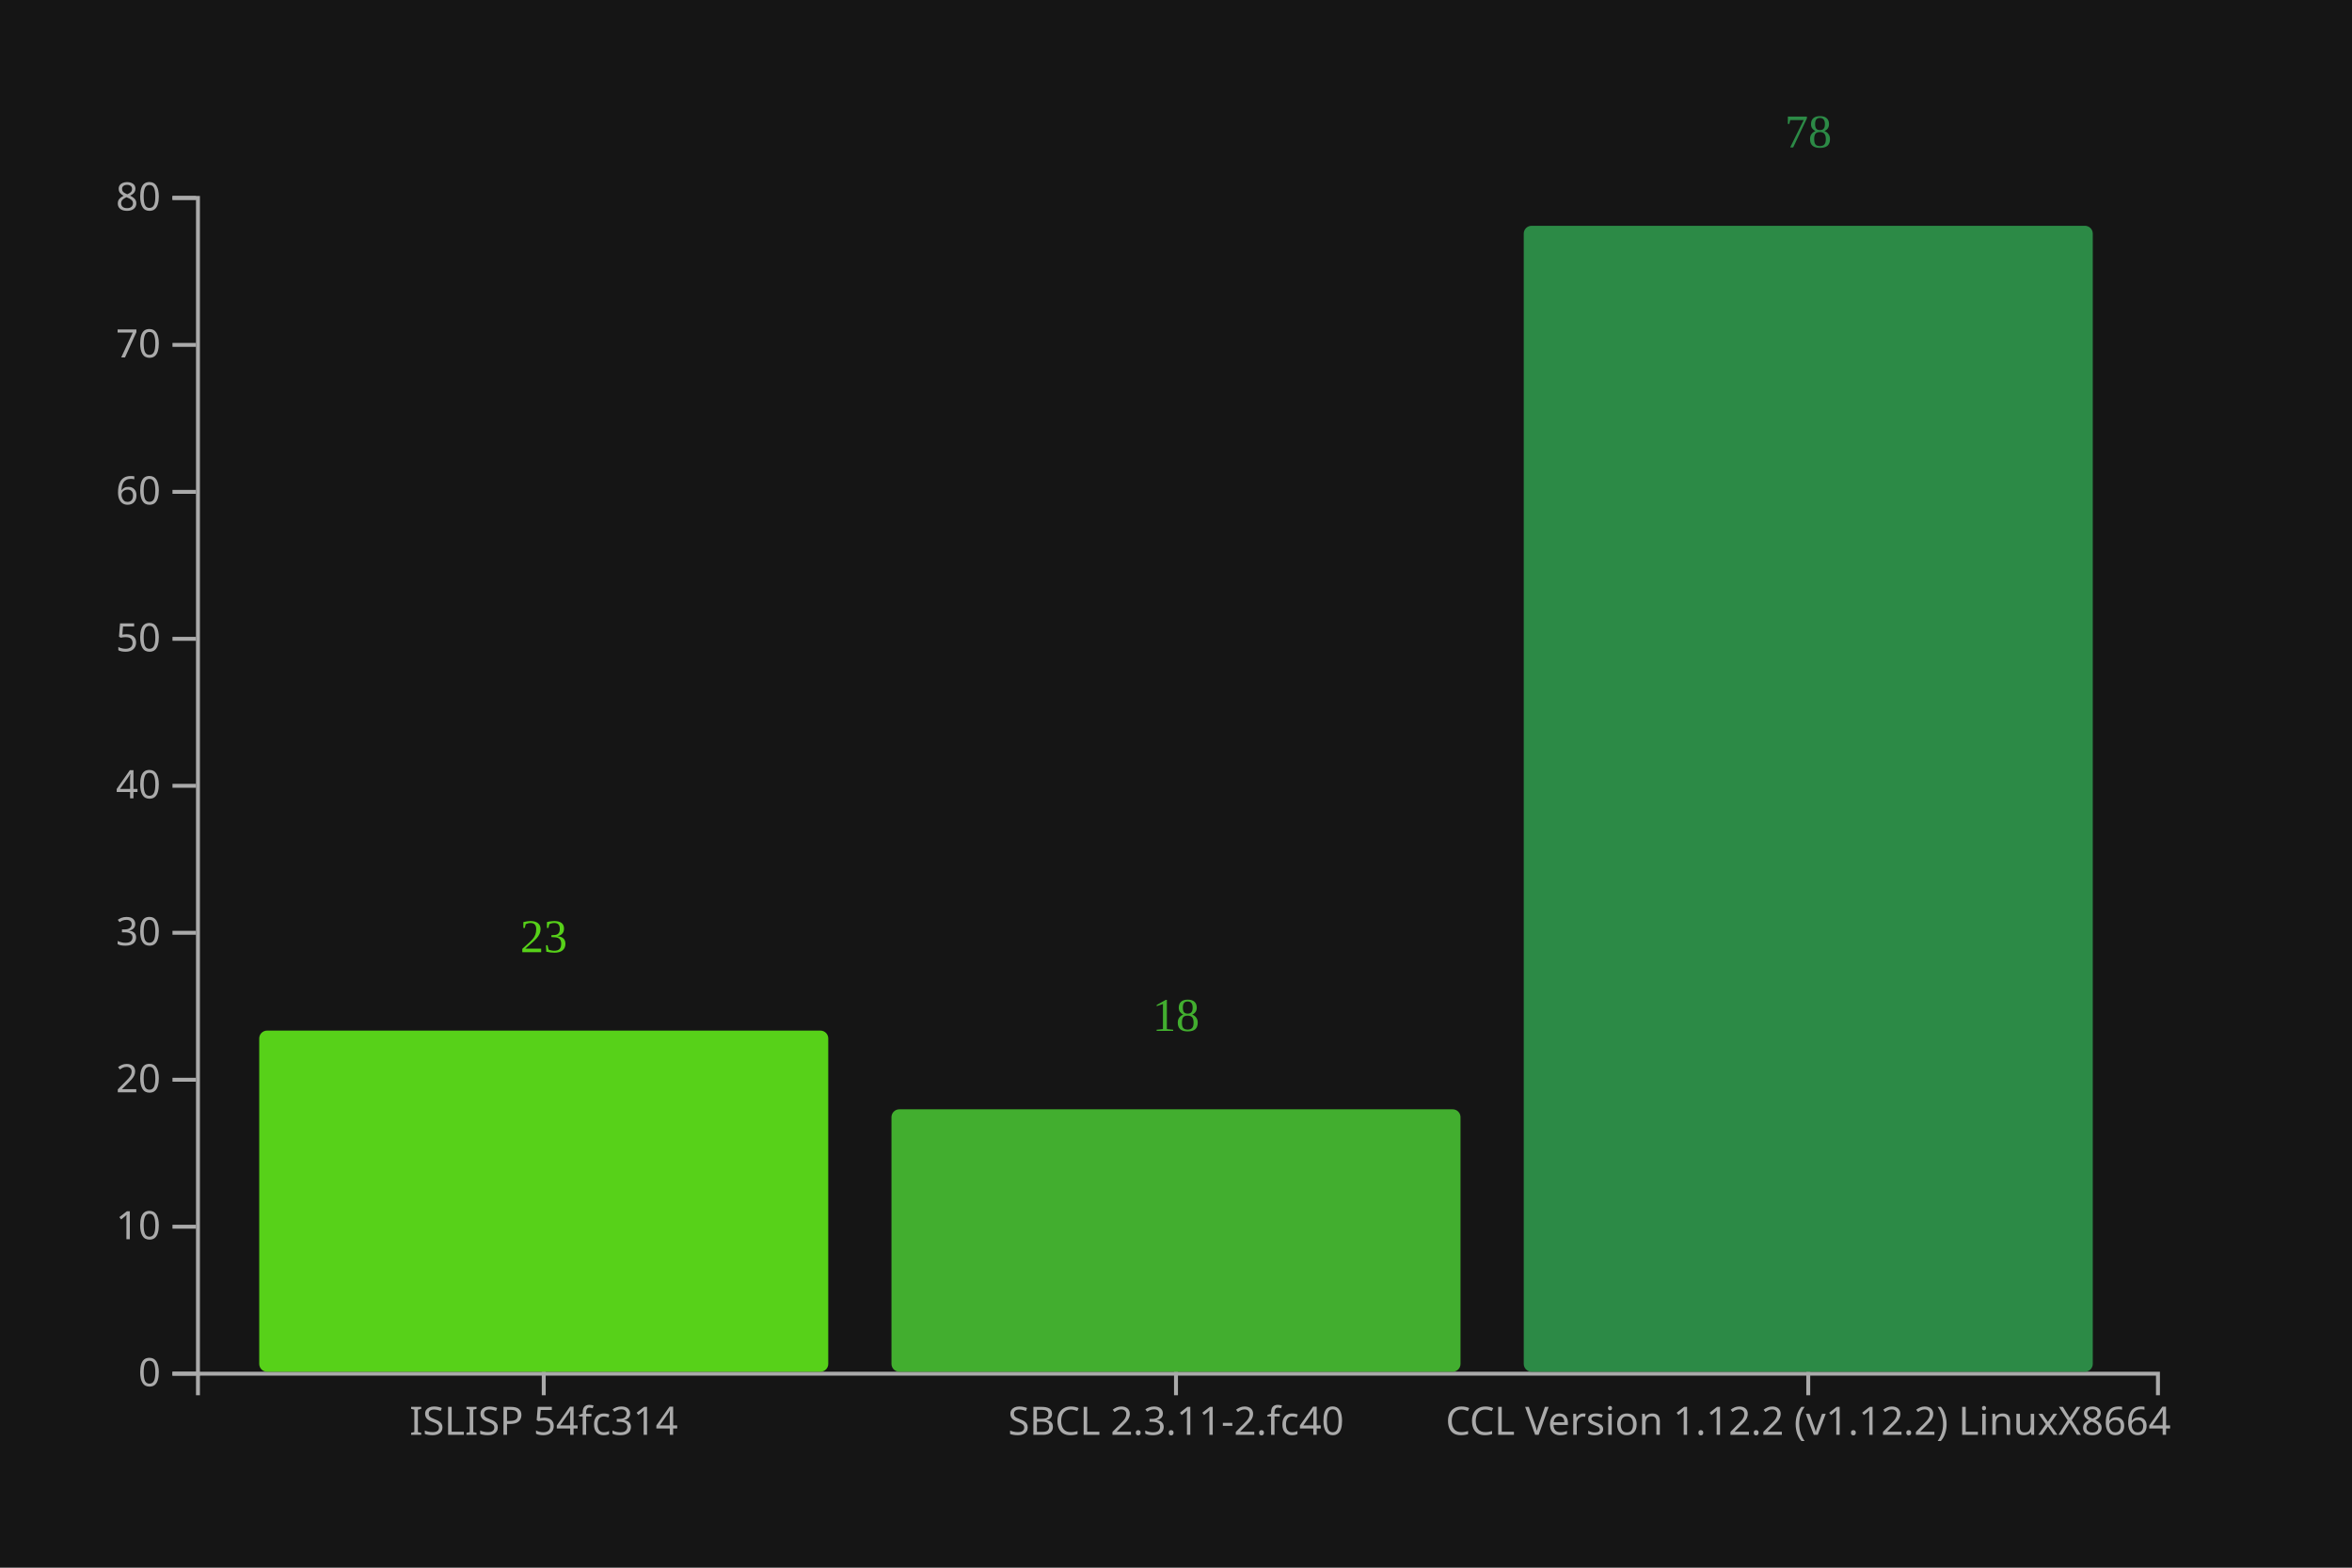
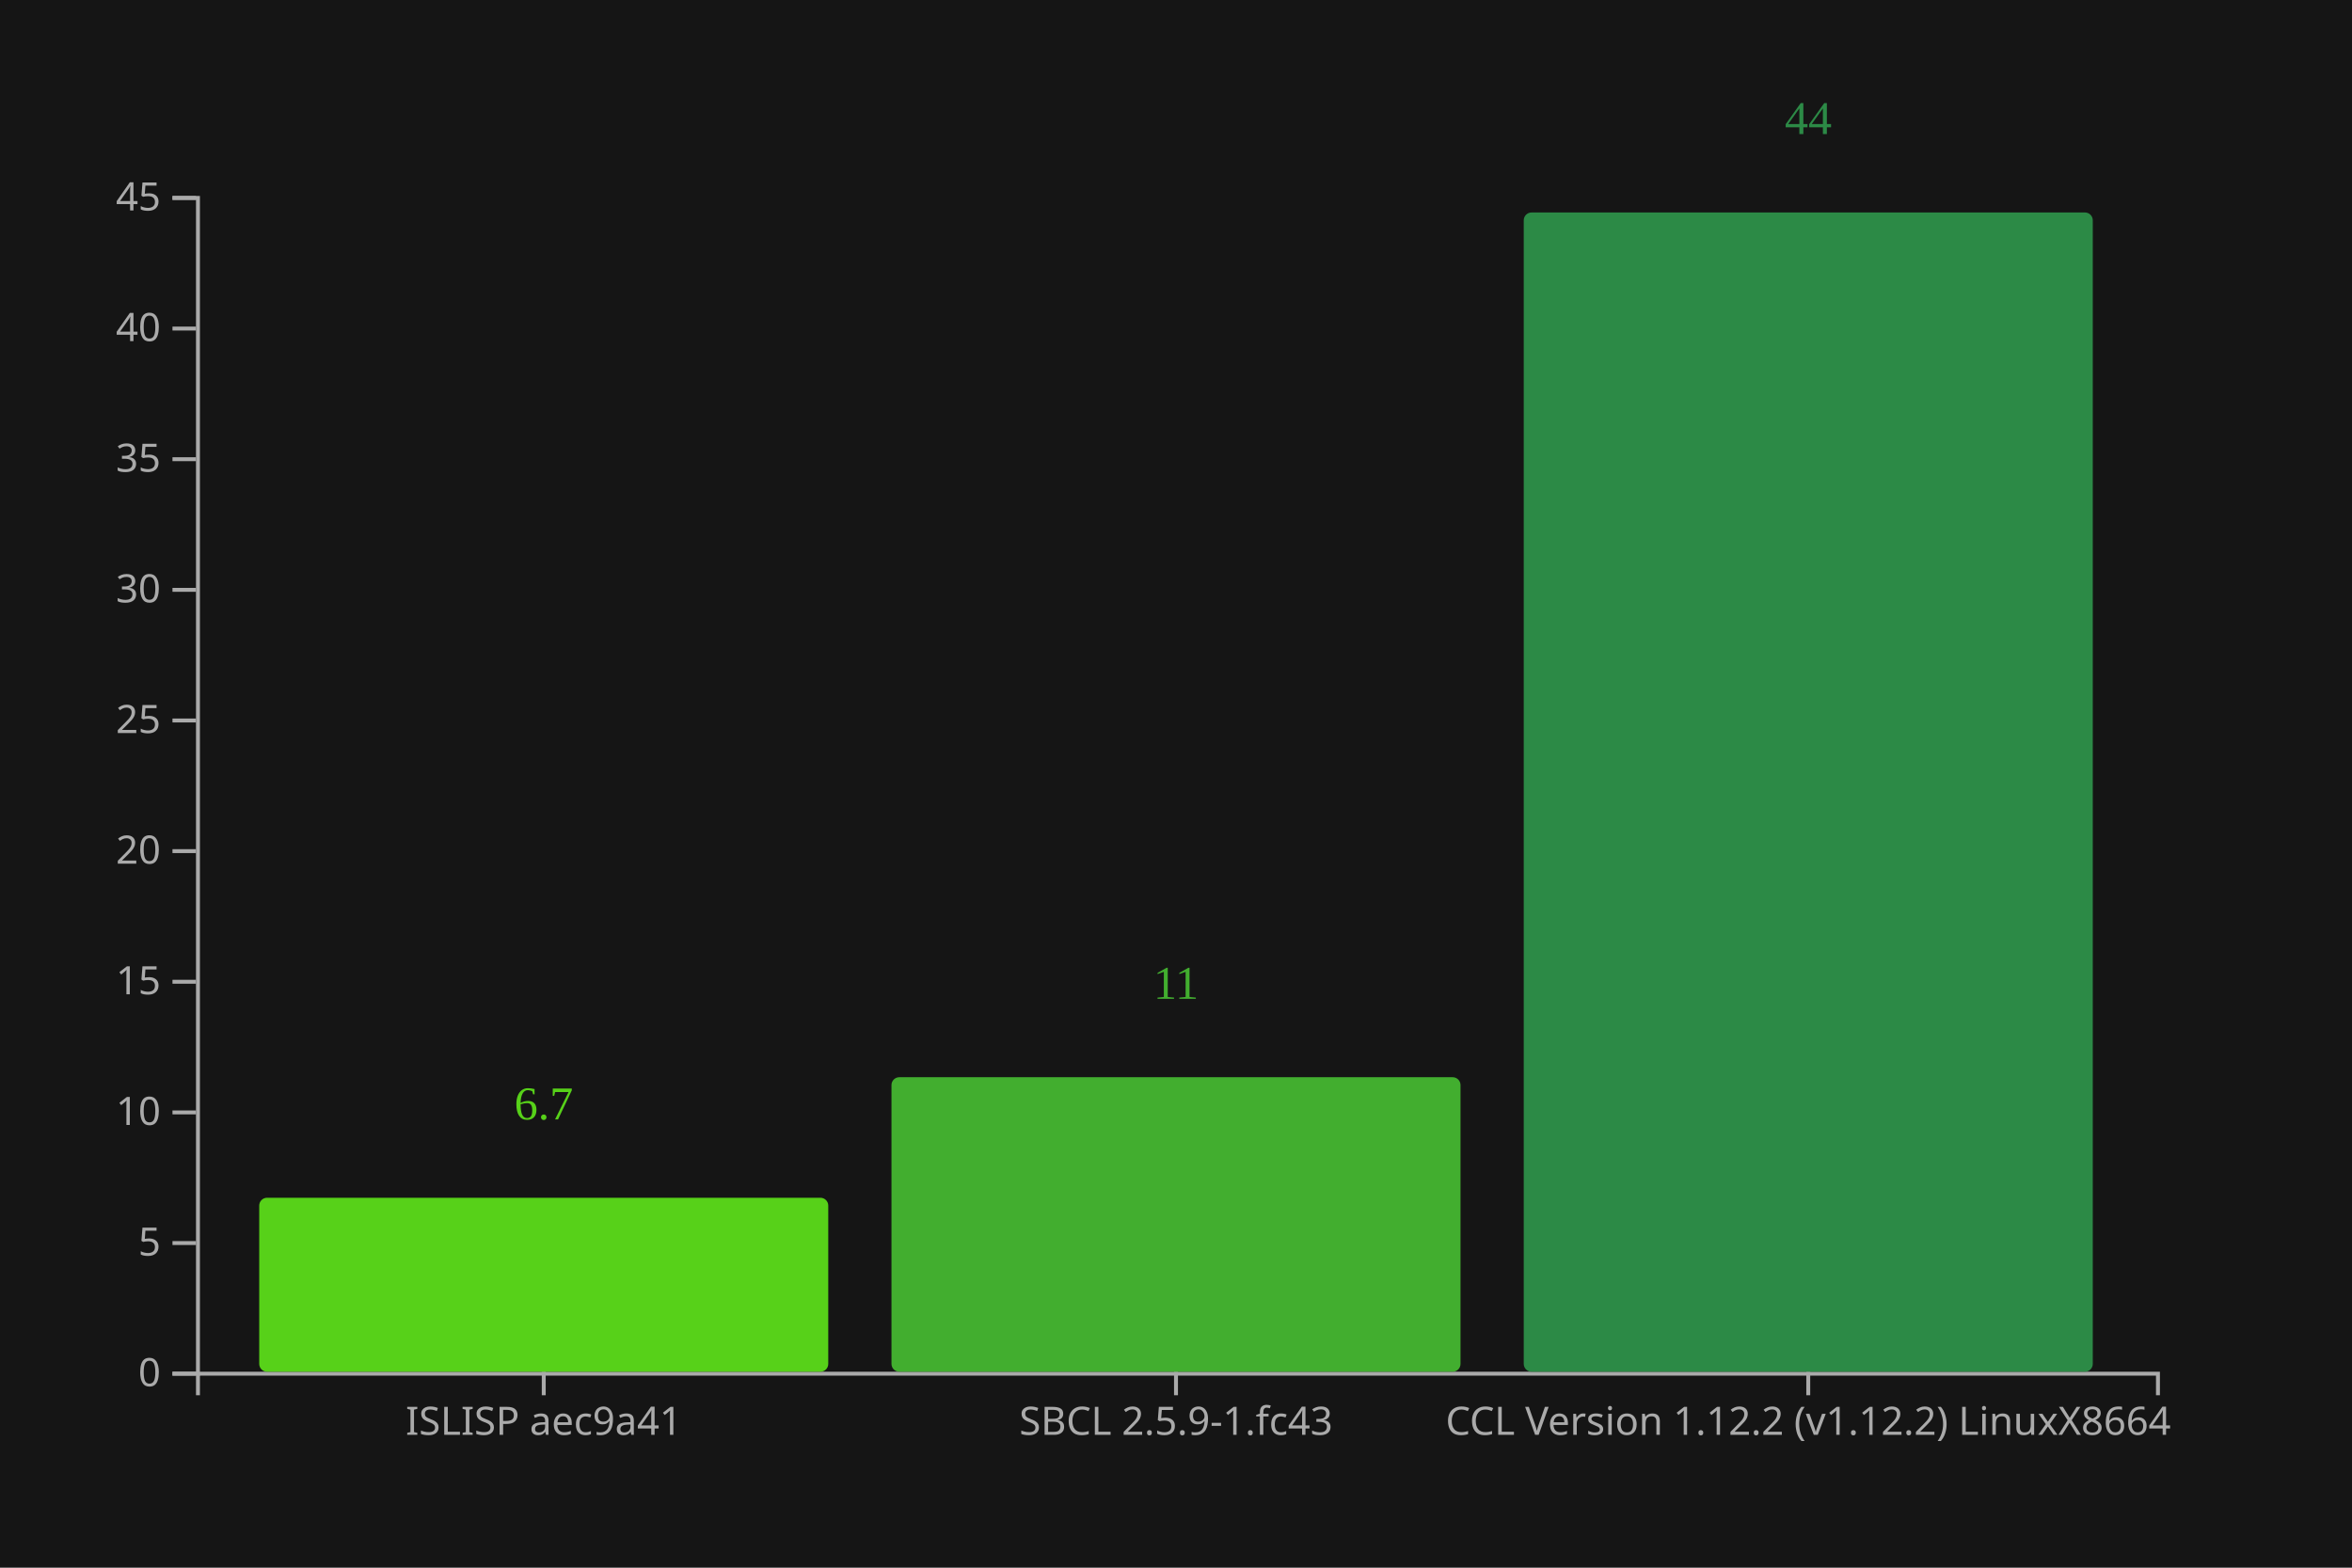
<svg xmlns="http://www.w3.org/2000/svg" width="600" height="400" class="benchmark-chart">
  <rect width="600" height="400" fill="#151515" />
  <g class="x-axis" transform="translate(0, 350)" fill="none" font-size="10" font-family="sans-serif" text-anchor="middle">
    <path class="domain" stroke="#aaaaaa" d="M50.5,6V0.5H550.5V6" />
    <g class="tick" opacity="1" transform="translate(138.7097,0)">
      <line stroke="#aaaaaa" y2="6" />
-       <text fill="#aaaaaa" y="9" dy="0.71em">ISLISP 54fc314</text>
+       <text fill="#aaaaaa" y="9" dy="0.71em">ISLISP aec9a41</text>
    </g>
    <g class="tick" opacity="1" transform="translate(300,0)">
      <line stroke="#aaaaaa" y2="6" />
-       <text fill="#aaaaaa" y="9" dy="0.71em">SBCL 2.3.11-2.fc40</text>
+       <text fill="#aaaaaa" y="9" dy="0.71em">SBCL 2.5.9-1.fc43</text>
    </g>
    <g class="tick" opacity="1" transform="translate(461.2903,0)">
      <line stroke="#aaaaaa" y2="6" />
      <text fill="#aaaaaa" y="9" dy="0.71em">CCL Version 1.12.2 (v1.12.2) LinuxX8664</text>
    </g>
  </g>
  <g class="y-axis" transform="translate(50, 0)" fill="none" font-size="10" font-family="sans-serif" text-anchor="end">
    <path class="domain" stroke="#aaaaaa" d="M-6,350.5H0.5V50.5H-6" />
    <g class="tick" opacity="1" transform="translate(0,350.5)">
      <line stroke="#aaaaaa" x2="-6" />
      <text fill="#aaaaaa" x="-9" dy="0.32em">0</text>
    </g>
-     <g class="tick" opacity="1" transform="translate(0,313)">
+     <g class="tick" opacity="1" transform="translate(0,317.1667)">
+       <line stroke="#aaaaaa" x2="-6" />
+       <text fill="#aaaaaa" x="-9" dy="0.32em">5</text>
+     </g>
+     <g class="tick" opacity="1" transform="translate(0,283.8333)">
      <line stroke="#aaaaaa" x2="-6" />
      <text fill="#aaaaaa" x="-9" dy="0.32em">10</text>
    </g>
-     <g class="tick" opacity="1" transform="translate(0,275.5)">
+     <g class="tick" opacity="1" transform="translate(0,250.5)">
+       <line stroke="#aaaaaa" x2="-6" />
+       <text fill="#aaaaaa" x="-9" dy="0.32em">15</text>
+     </g>
+     <g class="tick" opacity="1" transform="translate(0,217.1667)">
      <line stroke="#aaaaaa" x2="-6" />
      <text fill="#aaaaaa" x="-9" dy="0.32em">20</text>
    </g>
-     <g class="tick" opacity="1" transform="translate(0,238)">
+     <g class="tick" opacity="1" transform="translate(0,183.8333)">
+       <line stroke="#aaaaaa" x2="-6" />
+       <text fill="#aaaaaa" x="-9" dy="0.32em">25</text>
+     </g>
+     <g class="tick" opacity="1" transform="translate(0,150.5)">
      <line stroke="#aaaaaa" x2="-6" />
      <text fill="#aaaaaa" x="-9" dy="0.32em">30</text>
    </g>
-     <g class="tick" opacity="1" transform="translate(0,200.5)">
+     <g class="tick" opacity="1" transform="translate(0,117.1667)">
+       <line stroke="#aaaaaa" x2="-6" />
+       <text fill="#aaaaaa" x="-9" dy="0.32em">35</text>
+     </g>
+     <g class="tick" opacity="1" transform="translate(0,83.83333)">
      <line stroke="#aaaaaa" x2="-6" />
      <text fill="#aaaaaa" x="-9" dy="0.32em">40</text>
    </g>
-     <g class="tick" opacity="1" transform="translate(0,163)">
-       <line stroke="#aaaaaa" x2="-6" />
-       <text fill="#aaaaaa" x="-9" dy="0.32em">50</text>
-     </g>
-     <g class="tick" opacity="1" transform="translate(0,125.5)">
-       <line stroke="#aaaaaa" x2="-6" />
-       <text fill="#aaaaaa" x="-9" dy="0.32em">60</text>
-     </g>
-     <g class="tick" opacity="1" transform="translate(0,88)">
-       <line stroke="#aaaaaa" x2="-6" />
-       <text fill="#aaaaaa" x="-9" dy="0.32em">70</text>
-     </g>
    <g class="tick" opacity="1" transform="translate(0,50.5)">
      <line stroke="#aaaaaa" x2="-6" />
-       <text fill="#aaaaaa" x="-9" dy="0.32em">80</text>
+       <text fill="#aaaaaa" x="-9" dy="0.32em">45</text>
    </g>
  </g>
  <g>
    <g class="data-bar" text-anchor="middle">
-       <rect x="66.129" y="262.961" width="145.161" height="87.039" rx="2" ry="2" fill="rgb(87, 209, 25)" />
-       <text y="242.961" x="138.71" fill="rgb(87, 209, 25)">23</text>
+       <rect x="66.129" y="305.612" width="145.161" height="44.388" rx="2" ry="2" fill="rgb(87, 209, 25)" />
+       <text y="285.612" x="138.71" fill="rgb(87, 209, 25)">6.7</text>
    </g>
    <g class="data-bar" text-anchor="middle">
-       <rect x="227.419" y="283.045" width="145.161" height="66.955" rx="2" ry="2" fill="rgb(66, 174, 47)" />
-       <text y="263.045" x="300" fill="rgb(66, 174, 47)">18</text>
+       <rect x="227.419" y="274.854" width="145.161" height="75.146" rx="2" ry="2" fill="rgb(66, 174, 47)" />
+       <text y="254.854" x="300" fill="rgb(66, 174, 47)">11</text>
    </g>
    <g class="data-bar" text-anchor="middle">
-       <rect x="388.71" y="57.612" width="145.161" height="292.388" rx="2" ry="2" fill="rgb(44, 138, 70)" />
-       <text y="37.612" x="461.29" fill="rgb(44, 138, 70)">78</text>
+       <rect x="388.71" y="54.212" width="145.161" height="295.788" rx="2" ry="2" fill="rgb(44, 138, 70)" />
+       <text y="34.212" x="461.29" fill="rgb(44, 138, 70)">44</text>
    </g>
  </g>
</svg>
